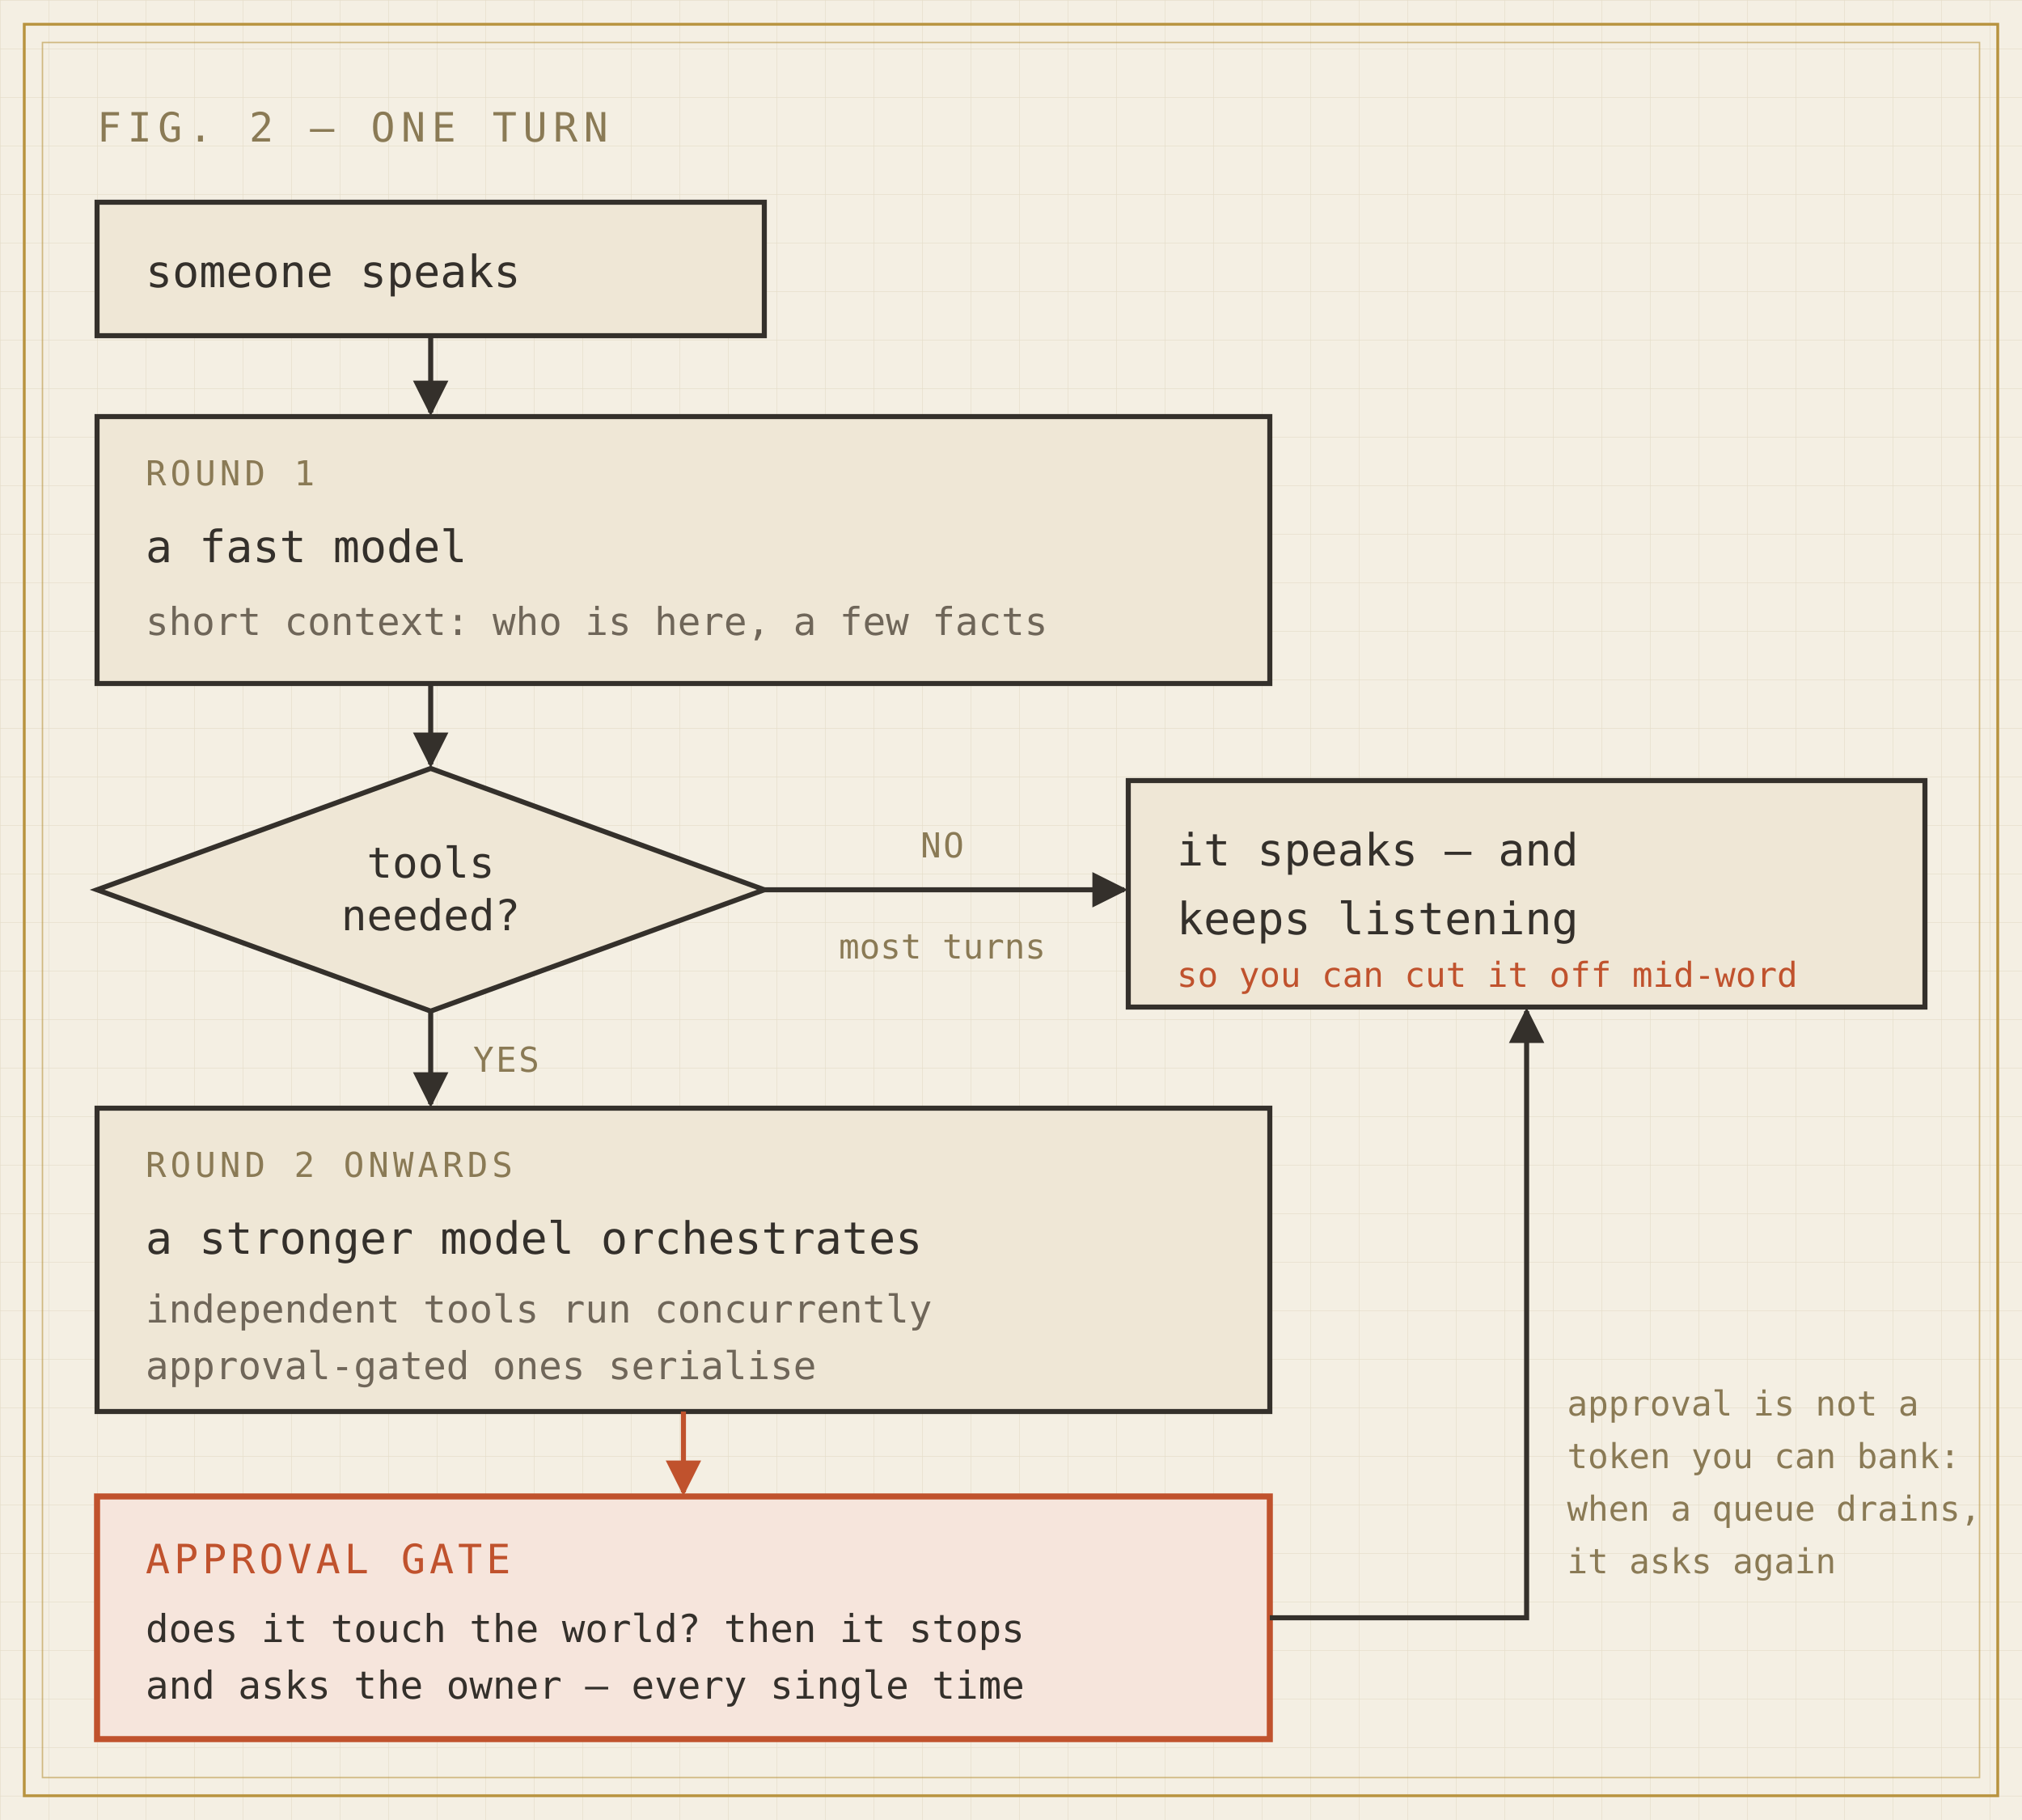
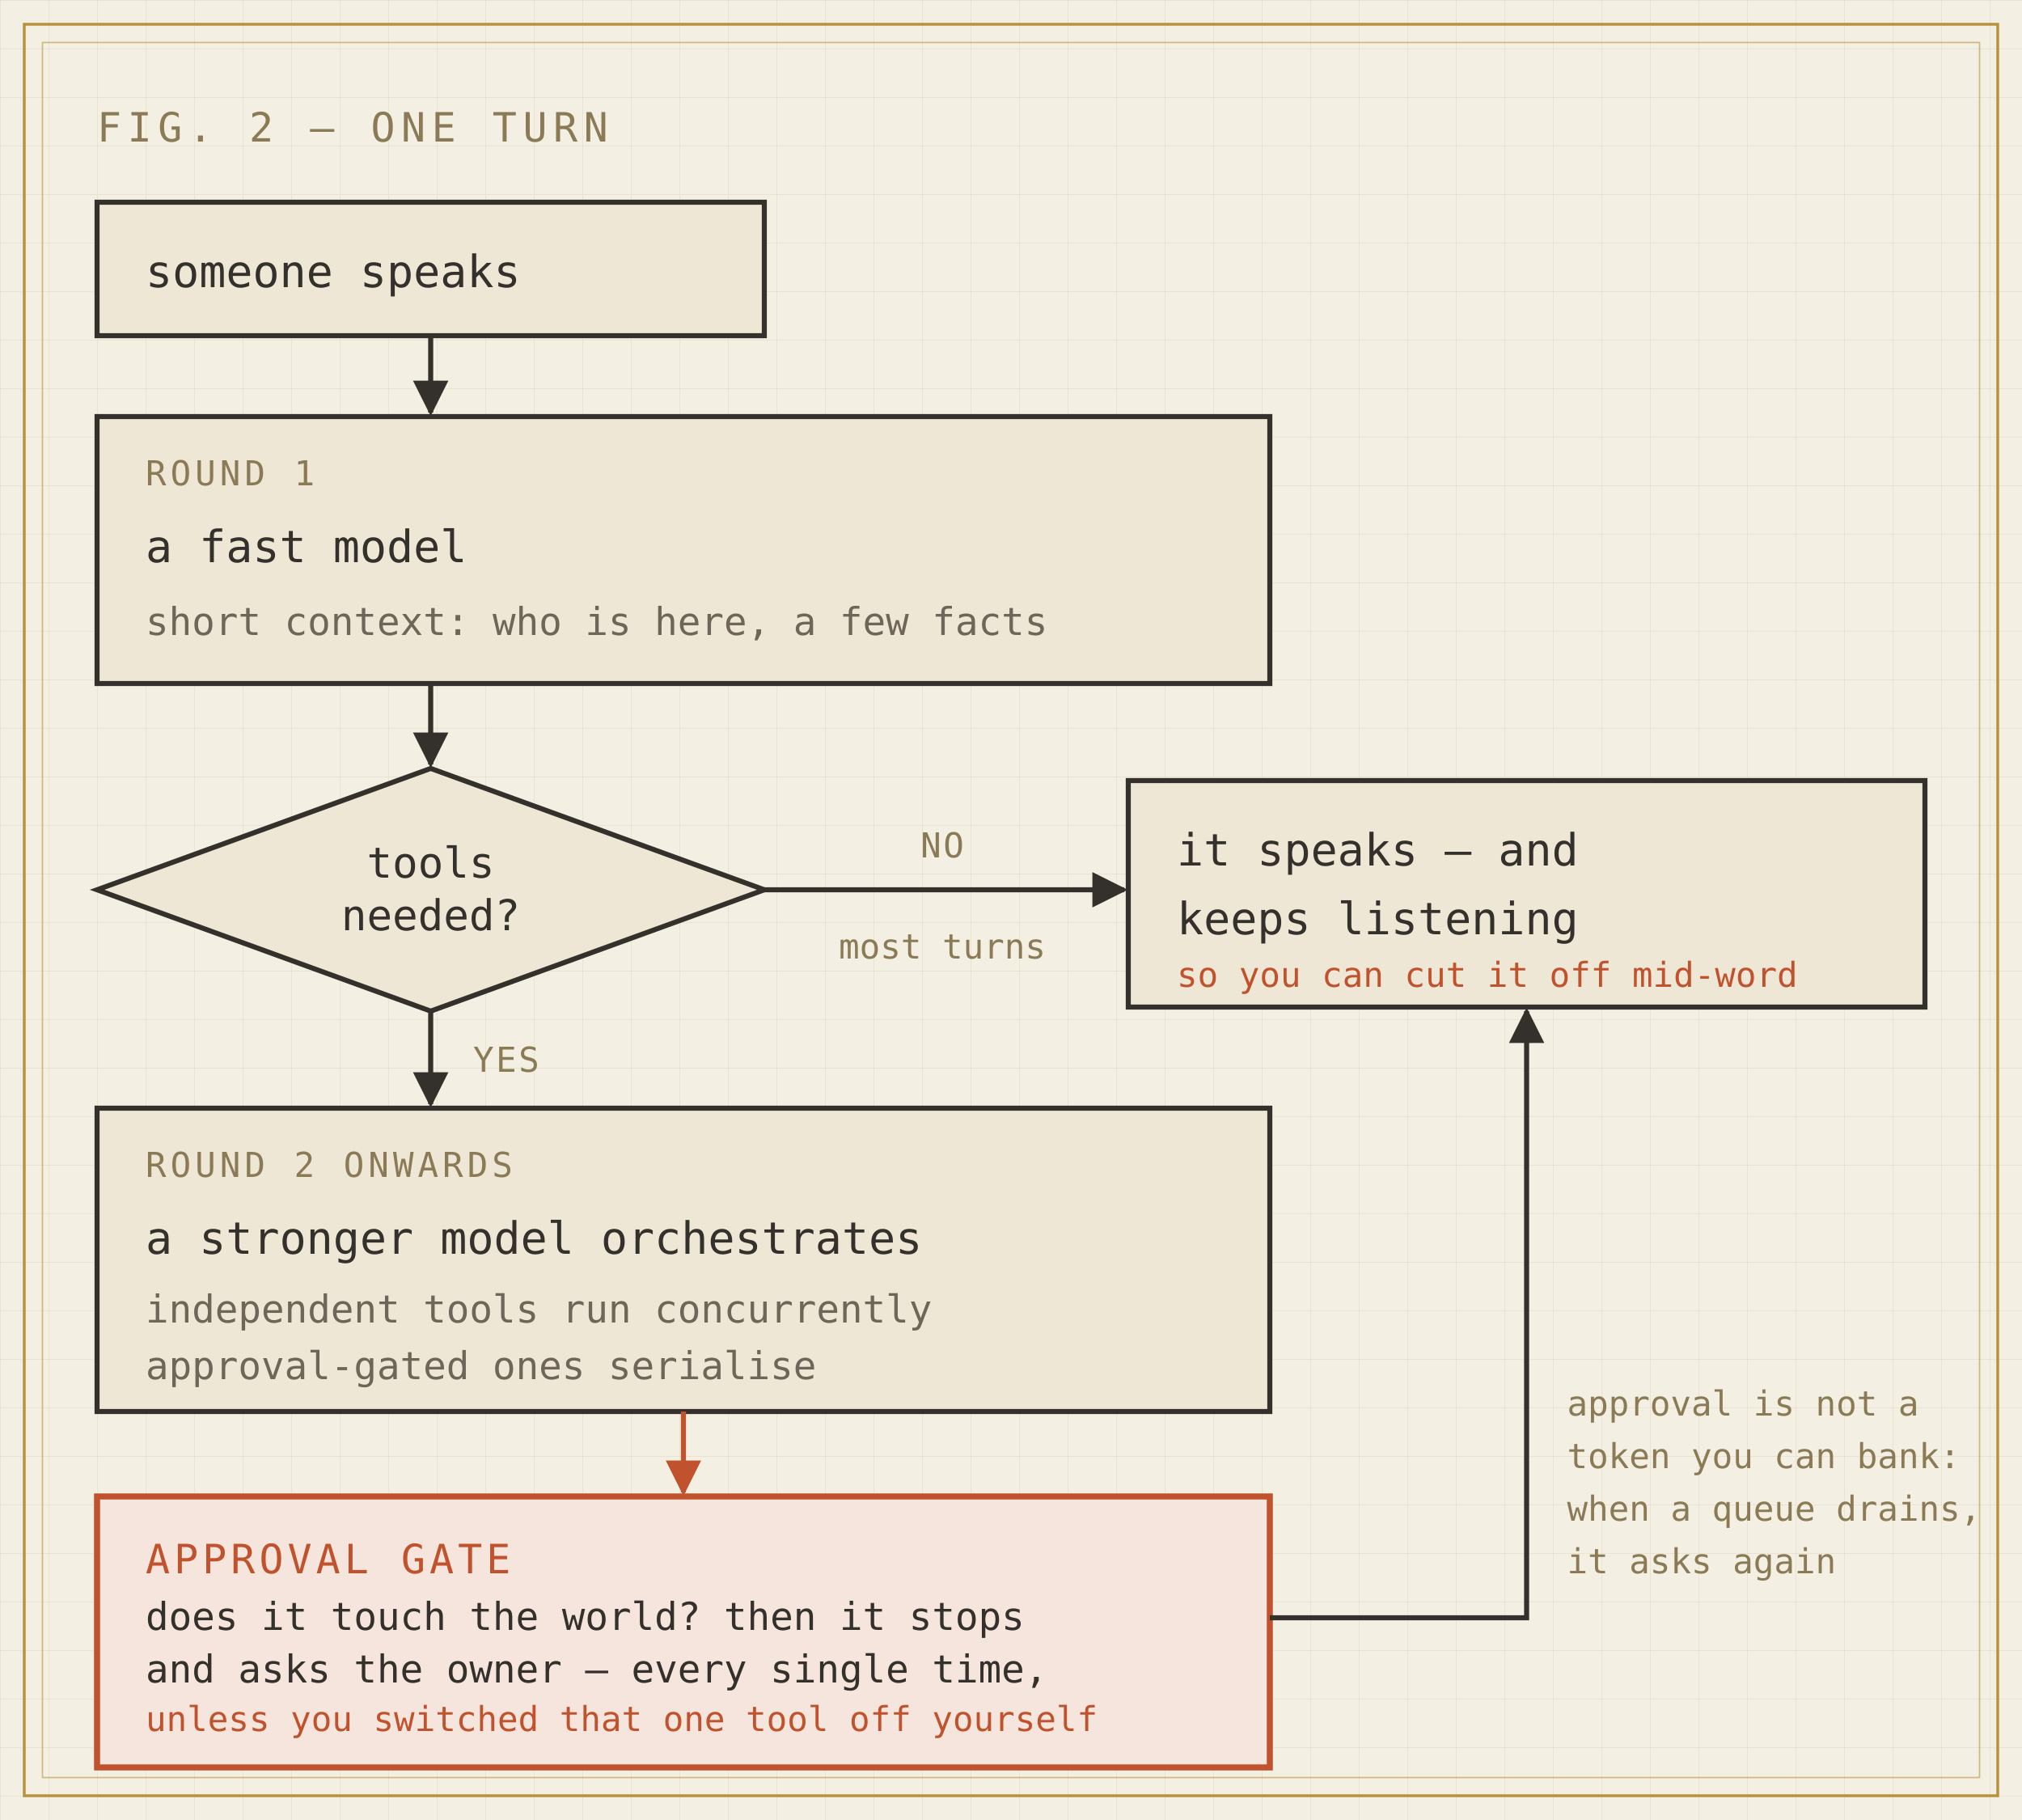
- <svg xmlns="http://www.w3.org/2000/svg" viewBox="0 0 1000 900" role="img" aria-label="One conversational turn. Someone speaks. Round one runs a fast model on a short context — who is talking, a handful of facts about them, and the message — and most turns end there, going straight to speaking while still listening. If tools are needed, round two onwards switches to a stronger model that orchestrates: independent tool calls run concurrently, while anything approval-gated serialises through an approval gate that stops and asks the owner every time, and never banks that approval for later.">
+ <svg xmlns="http://www.w3.org/2000/svg" viewBox="0 0 1000 900" role="img" aria-label="One conversational turn. Someone speaks. Round one runs a fast model on a short context — who is talking, a handful of facts about them, and the message — and most turns end there, going straight to speaking while still listening. If tools are needed, round two onwards switches to a stronger model that orchestrates: independent tool calls run concurrently, while anything approval-gated serialises through an approval gate that stops and asks the owner every time — unless the owner has switched that one tool off themselves — and never banks that approval for later.">
  <defs>
    <pattern id="g2" width="24" height="24" patternUnits="userSpaceOnUse">
      <path d="M24 0H0V24" fill="none" stroke="#c9b998" stroke-width="0.5" opacity="0.35" />
    </pattern>
    <marker id="a2" viewBox="0 0 10 10" refX="9" refY="5" markerWidth="7" markerHeight="7" orient="auto">
      <path d="M0 0 L10 5 L0 10 z" fill="#34302b" />
    </marker>
    <marker id="a2r" viewBox="0 0 10 10" refX="9" refY="5" markerWidth="7" markerHeight="7" orient="auto">
      <path d="M0 0 L10 5 L0 10 z" fill="#c0522d" />
    </marker>
  </defs>
  <rect width="1000" height="900" fill="#f4efe3" />
  <rect width="1000" height="900" fill="url(#g2)" />
  <rect x="12" y="12" width="976" height="876" fill="none" stroke="#b8933f" stroke-width="1.4" />
  <rect x="21" y="21" width="958" height="858" fill="none" stroke="#b8933f" stroke-width="0.7" opacity="0.6" />
  <text x="48" y="70" font-family="Consolas, ui-monospace, monospace" font-size="20" letter-spacing="3" fill="#8a7a55">FIG. 2 — ONE TURN</text>
  <rect x="48" y="100" width="330" height="66" fill="#efe7d6" stroke="#34302b" stroke-width="2.5" />
  <text x="72" y="142" font-family="Consolas, ui-monospace, monospace" font-size="22" fill="#34302b">someone speaks</text>
  <line x1="213" y1="166" x2="213" y2="204" stroke="#34302b" stroke-width="2.5" marker-end="url(#a2)" />
  <rect x="48" y="206" width="580" height="132" fill="#efe7d6" stroke="#34302b" stroke-width="2.5" />
  <text x="72" y="240" font-family="Consolas, ui-monospace, monospace" font-size="17" letter-spacing="2" fill="#8a7a55">ROUND 1</text>
  <text x="72" y="278" font-family="Consolas, ui-monospace, monospace" font-size="22" fill="#34302b">a fast model</text>
  <text x="72" y="314" font-family="Consolas, ui-monospace, monospace" font-size="19" fill="#6f6659">short context: who is here, a few facts</text>
  <line x1="213" y1="338" x2="213" y2="378" stroke="#34302b" stroke-width="2.5" marker-end="url(#a2)" />
  <path d="M48 440 L213 380 L378 440 L213 500 Z" fill="#efe7d6" stroke="#34302b" stroke-width="2.5" />
  <text x="213" y="434" text-anchor="middle" font-family="Consolas, ui-monospace, monospace" font-size="21" fill="#34302b">tools</text>
  <text x="213" y="460" text-anchor="middle" font-family="Consolas, ui-monospace, monospace" font-size="21" fill="#34302b">needed?</text>
  <line x1="378" y1="440" x2="556" y2="440" stroke="#34302b" stroke-width="2.5" marker-end="url(#a2)" />
  <text x="466" y="424" text-anchor="middle" font-family="Consolas, ui-monospace, monospace" font-size="17" letter-spacing="1" fill="#8a7a55">NO</text>
  <text x="466" y="474" text-anchor="middle" font-family="Consolas, ui-monospace, monospace" font-size="17" fill="#8a7a55">most turns</text>
  <rect x="558" y="386" width="394" height="112" fill="#efe7d6" stroke="#34302b" stroke-width="2.5" />
  <text x="582" y="428" font-family="Consolas, ui-monospace, monospace" font-size="22" fill="#34302b">it speaks — and</text>
  <text x="582" y="462" font-family="Consolas, ui-monospace, monospace" font-size="22" fill="#34302b">keeps listening</text>
  <text x="582" y="488" font-family="Consolas, ui-monospace, monospace" font-size="17" fill="#c0522d">so you can cut it off mid-word</text>
  <line x1="213" y1="500" x2="213" y2="546" stroke="#34302b" stroke-width="2.5" marker-end="url(#a2)" />
  <text x="234" y="530" font-family="Consolas, ui-monospace, monospace" font-size="17" letter-spacing="1" fill="#8a7a55">YES</text>
  <rect x="48" y="548" width="580" height="150" fill="#efe7d6" stroke="#34302b" stroke-width="2.5" />
  <text x="72" y="582" font-family="Consolas, ui-monospace, monospace" font-size="17" letter-spacing="2" fill="#8a7a55">ROUND 2 ONWARDS</text>
  <text x="72" y="620" font-family="Consolas, ui-monospace, monospace" font-size="22" fill="#34302b">a stronger model orchestrates</text>
  <text x="72" y="654" font-family="Consolas, ui-monospace, monospace" font-size="19" fill="#6f6659">independent tools run concurrently</text>
  <text x="72" y="682" font-family="Consolas, ui-monospace, monospace" font-size="19" fill="#6f6659">approval-gated ones serialise</text>
  <line x1="338" y1="698" x2="338" y2="738" stroke="#c0522d" stroke-width="2.5" marker-end="url(#a2r)" />
-   <rect x="48" y="740" width="580" height="120" fill="#f6e5dc" stroke="#c0522d" stroke-width="3" />
+   <rect x="48" y="740" width="580" height="134" fill="#f6e5dc" stroke="#c0522d" stroke-width="3" />
  <text x="72" y="778" font-family="Consolas, ui-monospace, monospace" font-size="20" letter-spacing="2" fill="#c0522d">APPROVAL GATE</text>
-   <text x="72" y="812" font-family="Consolas, ui-monospace, monospace" font-size="19" fill="#34302b">does it touch the world? then it stops</text>
-   <text x="72" y="840" font-family="Consolas, ui-monospace, monospace" font-size="19" fill="#34302b">and asks the owner — every single time</text>
+   <text x="72" y="806" font-family="Consolas, ui-monospace, monospace" font-size="19" fill="#34302b">does it touch the world? then it stops</text>
+   <text x="72" y="832" font-family="Consolas, ui-monospace, monospace" font-size="19" fill="#34302b">and asks the owner — every single time,</text>
+   <text x="72" y="856" font-family="Consolas, ui-monospace, monospace" font-size="17" fill="#c0522d">unless you switched that one tool off yourself</text>
  <path d="M628 800 L755 800 L755 500" fill="none" stroke="#34302b" stroke-width="2.5" marker-end="url(#a2)" />
  <text x="775" y="700" font-family="Consolas, ui-monospace, monospace" font-size="17" fill="#8a7a55">approval is not a</text>
  <text x="775" y="726" font-family="Consolas, ui-monospace, monospace" font-size="17" fill="#8a7a55">token you can bank:</text>
  <text x="775" y="752" font-family="Consolas, ui-monospace, monospace" font-size="17" fill="#8a7a55">when a queue drains,</text>
  <text x="775" y="778" font-family="Consolas, ui-monospace, monospace" font-size="17" fill="#8a7a55">it asks again</text>
</svg>
